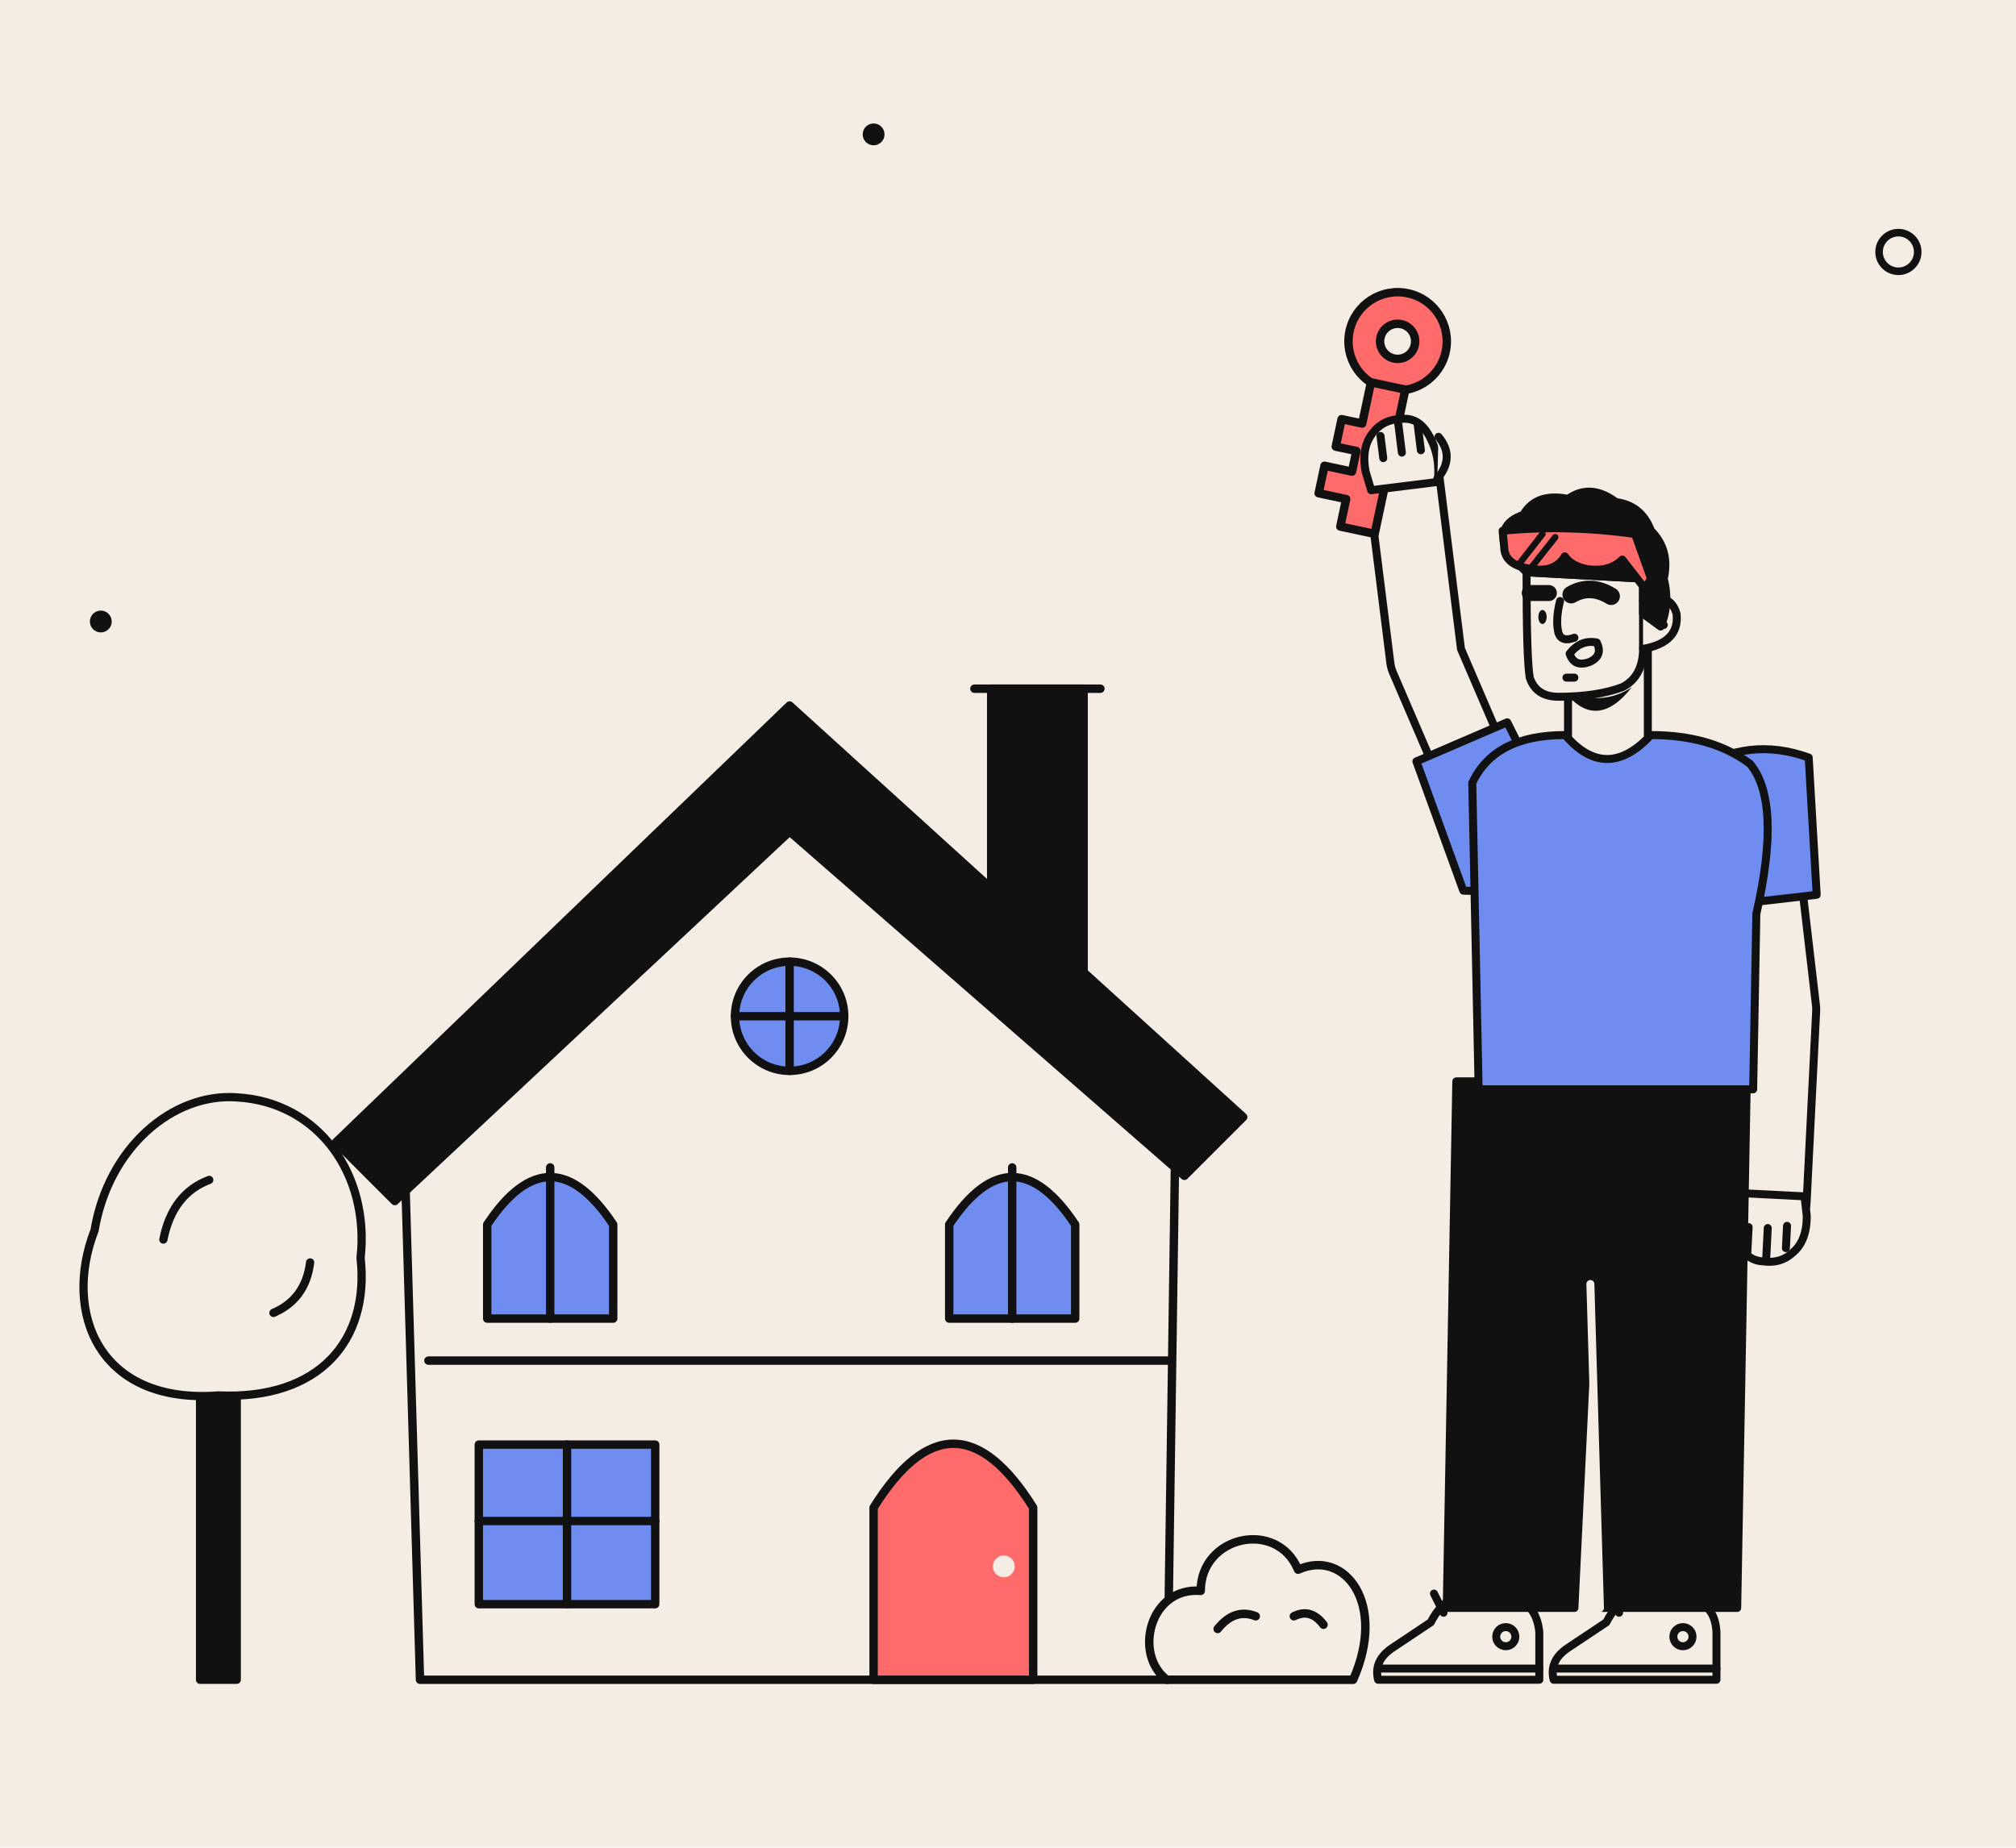
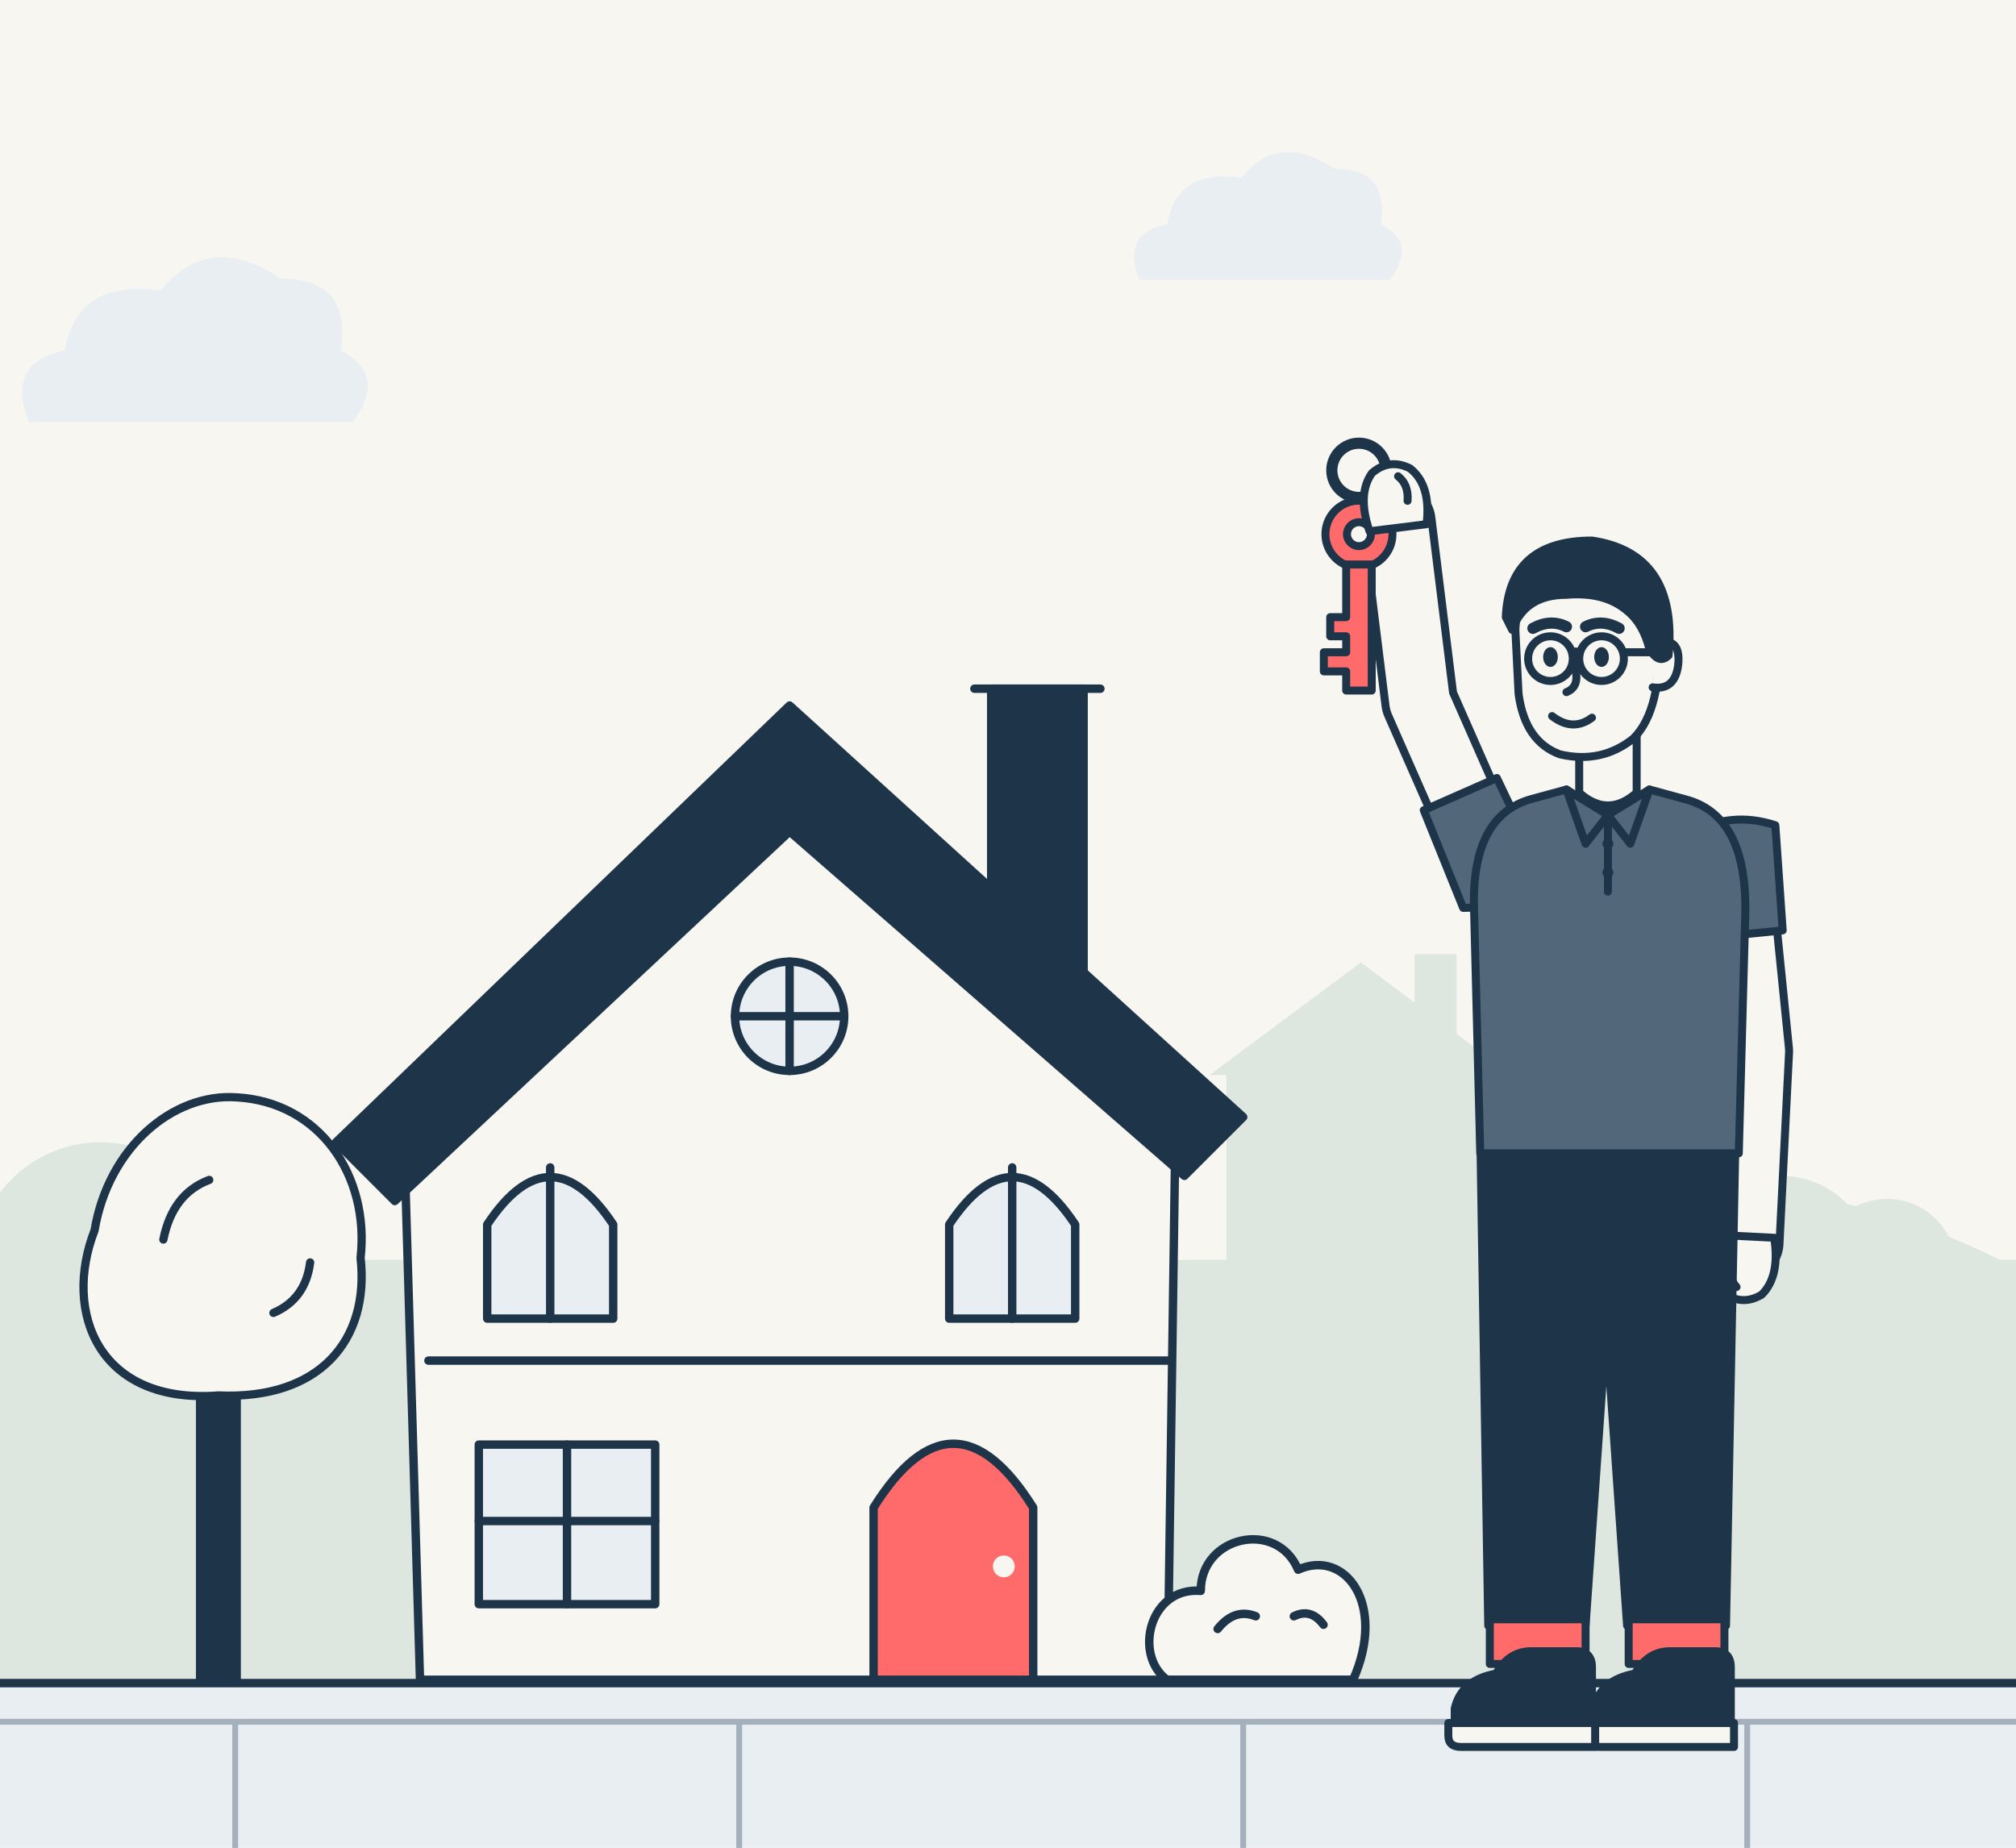
<svg xmlns="http://www.w3.org/2000/svg" class="people-scene" aria-hidden="true" focusable="false" viewBox="0 0 240 220" width="240" height="220" fill="none">
-   <g stroke="#111111" stroke-width="1" stroke-linejoin="round" stroke-linecap="round">
-     <rect width="240" height="220" fill="#f5ede3" stroke="none" />
-     <circle cx="104" cy="16" r="1.3" fill="#111111" stroke="none" />
-     <circle cx="226" cy="30" r="2.3" stroke-width=".9" />
-     <circle cx="12" cy="74" r="1.3" fill="#111111" stroke="none" />
+   <g stroke="#1D3449" stroke-width="1" stroke-linejoin="round" stroke-linecap="round">
+     <rect width="240" height="220" fill="#F8F6F1" stroke="none" />
+     <path d="M0 150H240V201H0ZM-3 151A15 15 0 0 1 27 151ZM18 151A11.2 11.2 0 0 1 40.5 151ZM146 151V128H178V151ZM144 128L162 114.6L180 128ZM168.4 121.6v-8h5v12ZM168 151Q204 132 240 151ZM201 151A11 11 0 0 1 223 151ZM216.4 151A8.2 8.2 0 0 1 232.9 151Z" fill="#DDE7DF" stroke="none" />
+     <path d="M0 200H240V220H0Z" fill="#E8EEF2" stroke="none" />
+     <path d="M0 200.4H240" />
+     <path d="M0 205H240M28 205V220M88 205V220M148 205V220M208 205V220" stroke="#526779" stroke-width=".7" opacity=".45" />
+     <g class="af-cloud">
+       <path transform="translate(22 46) scale(0.713)" d="M-26 6Q-30-4-20-6Q-18-18-4-16Q4-26 16-18Q28-18 26-6Q34-2 28 6Z" fill="#E8EEF2" stroke="none" />
+     </g>
+     <g class="af-cloud">
+       <path transform="translate(150 30) scale(0.552)" d="M-26 6Q-30-4-20-6Q-18-18-4-16Q4-26 16-18Q28-18 26-6Q34-2 28 6Z" fill="#E8EEF2" stroke="none" />
+     </g>
    <g transform="translate(26 200) scale(0.546)" stroke-width="1.8">
-       <path d="M-4 0V-66H4V0Z" fill="#111111" />
+       <path d="M-4 0V-66H4V0Z" fill="#1D3449" />
      <g class="af-sway" style="animation-delay:-1.2s">
-         <path d="M0-62C-26-60-34-80-27-98C-24-116-10-128 4-127C22-126 33-110 31-92C33-74 22-61 0-62Z" fill="#f5ede3" />
+         <path d="M0-62C-26-60-34-80-27-98C-24-116-10-128 4-127C22-126 33-110 31-92C33-74 22-61 0-62Z" fill="#F8F6F1" />
        <path d="M-12-96q2-10 10-13M12-80q7-3 8-11" />
      </g>
    </g>
-     <path d="M118 112V82h11v36Z" fill="#111111" />
+     <path d="M118 112V82h11v36Z" fill="#1D3449" />
    <path d="M116 82h15" />
-     <path d="M48 132L94 93 140 130 139 200H50Z" fill="#f5ede3" />
-     <path d="M40 136L94 84 148 133 141 140 94 99 47 143Z" fill="#111111" />
-     <circle cx="94" cy="121" r="6.5" fill="#6f8cf0" />
+     <path d="M48 132L94 93 140 130 139 200H50Z" fill="#F8F6F1" />
+     <path d="M40 136L94 84 148 133 141 140 94 99 47 143Z" fill="#1D3449" />
+     <circle cx="94" cy="121" r="6.5" fill="#E8EEF2" />
    <path d="M94 114.5v13M87.5 121h13" />
    <path d="M51 162H139" />
-     <path d="M58 157V145.8Q65.5 134.5 73 145.8V157Z" fill="#6f8cf0" />
+     <path d="M58 157V145.8Q65.5 134.5 73 145.8V157Z" fill="#E8EEF2" />
    <path d="M65.5 139V157" />
-     <path d="M113 157V145.8Q120.5 134.5 128 145.8V157Z" fill="#6f8cf0" />
+     <path d="M113 157V145.8Q120.5 134.5 128 145.8V157Z" fill="#E8EEF2" />
    <path d="M120.5 139V157" />
-     <path d="M57 172h21V191H57Z" fill="#6f8cf0" />
+     <path d="M57 172h21V191H57Z" fill="#E8EEF2" />
    <path d="M67.5 172V191M57 181.1H78" />
-     <path d="M104 200V179.5Q113.5 164.3 123 179.5V200Z" fill="#ff6a6b" />
-     <circle cx="119.5" cy="186.5" r="1.3" fill="#f5ede3" stroke="none" />
+     <path d="M104 200V179.5Q113.5 164.3 123 179.5V200Z" fill="#FF6B6B" />
+     <circle cx="119.5" cy="186.5" r="1.3" fill="#F8F6F1" stroke="none" />
    <g transform="translate(150 200) scale(0.504)" stroke-width="2">
      <g class="af-sway" style="animation-delay:-2.4s">
-         <path d="M-22 0C-30-6-26-22-14-21C-14-34 4-38 9-26C20-31 30-18 22 0Z" fill="#f5ede3" />
+         <path d="M-22 0C-30-6-26-22-14-21C-14-34 4-38 9-26C20-31 30-18 22 0Z" fill="#F8F6F1" />
        <path d="M-10-12q4-5 9-3M8-15q4-2 7 2" />
      </g>
    </g>
-     <g class="af-person" transform="translate(188 200) scale(-0.19 0.19)" stroke-width="5">
-       <path d="M-112 -540L-126 -420L-120 -300" stroke="#111111" stroke-width="50" />
-       <path d="M-112 -540L-126 -420L-120 -300" stroke="#f5ede3" stroke-width="40" />
-       <g transform="translate(-120 -300) rotate(87.1)">
-         <path d="M-4-21Q12-25 26-19Q38-14 38-3Q39 8 32 15Q24 24 8 23L-4 21Z" fill="#f5ede3" />
-         <path d="M17-13H33M17-1H35M15 11H29" />
-         <path d="M-2-21Q10-34 24-25" fill="#f5ede3" />
+     <g class="af-person" transform="translate(188 208) scale(-0.19 0.19)" stroke-width="5">
+       <path d="M-98 -555L-110 -436L-104 -316" stroke="#1D3449" stroke-width="48" />
+       <path d="M-98 -555L-110 -436L-104 -316" stroke="#F8F6F1" stroke-width="38" />
+       <g transform="translate(-104 -316) rotate(87.1)">
+         <path d="M-4-18Q20-24 32-12Q40 0 32 12Q20 23-4 18Z" fill="#F8F6F1" />
+         <path d="M12-8Q22-10 28-4" />
      </g>
-       <path d="M-148.8 -491.9L-87.2 -484.8L-72.3 -569.6Q-106 -591.6 -143.8 -577.9Z" fill="#6f8cf0" />
-       <g transform="translate(1113 -1020) scale(-1 1)">
-         <path d="M987 1020Q984 1008 996 1000L1020 984Q1026 972 1036 968L1072 970Q1086 972 1088 990V1020Z" fill="#f5ede3" />
-         <path d="M987 1013H1088M1028 978l-6-12M1036 974l-4-12" />
-         <circle cx="1067" cy="993" r="6" />
-         <path d="M1097 1020Q1094 1008 1106 1000L1130 984Q1136 972 1146 968L1182 970Q1198 972 1199 990V1020Z" fill="#f5ede3" />
-         <path d="M1097 1013H1199M1138 978l-6-12M1146 974l-4-12" />
-         <circle cx="1178" cy="993" r="6" />
-         <path d="M1036 645H1218L1212 975H1128L1120 770L1110 975H1030Z" fill="#111111" />
-         <path d="M1120 772L1126 975" stroke="#f5ede3" stroke-width="5" />
-       </g>
-       <g class="af-arm" style="transform-origin:53px -540px;animation-name:af-wave;animation-duration:6.2s;animation-delay:0s">
-         <path d="M53 -540L96 -640L110 -752" stroke="#111111" stroke-width="50" />
-         <path d="M53 -540L96 -640L110 -752" stroke="#f5ede3" stroke-width="40" />
-         <path d="M102 -575.5L45.1 -600L6.5 -523Q32.5 -492.2 72.6 -494.5Z" fill="#6f8cf0" />
-         <g transform="translate(122-800) rotate(-12) scale(4.4)" stroke-width="1.2">
-           <circle cx="0" cy="-9" r="7" fill="#ff6a6b" />
-           <circle cx="0" cy="-9" r="2.5" fill="#f5ede3" />
-           <path d="M-2.5-2.5v21h5v-4h4v-4h-4v-3h3v-4h-3v-6Z" fill="#ff6a6b" />
+       <path d="M-127.5 -511.7L-77.7 -506.7L-69.1 -572.2Q-94.8 -586.8 -122.9 -577.6Z" fill="#526779" />
+       <path d="M-98-385H62L57-76H-4L-17-262-30-76H-92Z" fill="#1D3449" />
+       <path d="M-91 -80H-31V-52H-91Z" fill="#FF6B6B" />
+       <path d="M-95 -15V-50Q-95 -60 -85 -60H-57Q-43 -60 -35 -46Q-13 -42 -9 -24V-15Z" fill="#1D3449" />
+       <path d="M-97 0V-15H-5V-7Q-5 0 -13 0Z" fill="#F8F6F1" />
+       <path d="M-4 -80H56V-52H-4Z" fill="#FF6B6B" />
+       <path d="M-8 -15V-50Q-8 -60 2 -60H30Q44 -60 52 -46Q74 -42 78 -24V-15Z" fill="#1D3449" />
+       <path d="M-10 0V-15H82V-7Q82 0 74 0Z" fill="#F8F6F1" />
+       <g class="af-arm" style="transform-origin:56px -555px;animation-name:af-wave;animation-duration:6.2s;animation-delay:0s">
+         <path d="M56 -555L100 -655L114 -768" stroke="#1D3449" stroke-width="48" />
+         <path d="M56 -555L100 -655L114 -768" stroke="#F8F6F1" stroke-width="38" />
+         <path d="M97.4 -587L51.6 -607.2L23.2 -547.6Q43.1 -525.7 72.7 -525.8Z" fill="#526779" />
+         <g class="af-level" style="transform-origin:138px -800px;animation-name:af-dangle;animation-duration:6.2s;animation-delay:0s">
+           <g transform="translate(138 -800)">
+             <circle r="17" stroke-width="7" />
+             <circle cx="0" cy="40" r="21" fill="#FF6B6B" />
+             <circle cx="0" cy="40" r="7.5" fill="#F8F6F1" />
+             <path d="M-8 59V138H8V126H22V114H8V104H18V92H8V59Z" fill="#FF6B6B" />
+           </g>
        </g>
-         <g transform="translate(110 -752) rotate(-82.9)">
-           <path d="M-4-21Q12-25 26-19Q38-14 38-3Q39 8 32 15Q24 24 8 23L-4 21Z" fill="#f5ede3" />
-           <path d="M17-13H33M17-1H35M15 11H29" />
-           <path d="M-2-21Q10-34 24-25" fill="#f5ede3" />
+         <g transform="translate(114 -768) rotate(-82.9)">
+           <path d="M-4-18Q20-24 32-12Q40 0 32 12Q20 23-4 18Z" fill="#F8F6F1" />
+           <path d="M12-8Q22-10 28-4" />
        </g>
      </g>
-       <g transform="translate(1113 -1020) scale(-1 1)">
-         <path d="M1104 428Q1060 428 1046 458L1050 650H1222L1224 540Q1240 470 1220 446Q1196 428 1158 428Q1130 452 1104 428Z" fill="#6f8cf0" />
-         <path d="M1106 398V430Q1130 456 1156 430V372" fill="#f5ede3" />
+       <path d="M-36-646V-598Q-18-582 0-598V-646Z" fill="#F8F6F1" />
+       <path d="M-100-372L-104-520Q-106-584-66-594L-44-600Q-18-578 8-600L30-594Q66-584 66-530L62-372Z" fill="#526779" />
+       <path d="M-18-584V-536" />
+       <circle cx="-18" cy="-566" r="3.4" fill="#1D3449" stroke="none" />
+       <circle cx="-18" cy="-548" r="3.4" fill="#1D3449" stroke="none" />
+       <path d="M-44-600L-32-566-18-584ZM8-600L-4-566-18-584Z" fill="#526779" />
+       <path d="M-50-698Q-52-650-34-632Q-14-616 12-622Q34-630 38-660L40-700Q38-742-6-744Q-48-742-50-698Z" fill="#F8F6F1" />
+       <path d="M-48-692Q-64-696-62-678Q-60-662-46-664" fill="#F8F6F1" />
+       <ellipse cx="-14" cy="-683" rx="4.6" ry="6.2" fill="#1D3449" stroke="none" />
+       <ellipse cx="18" cy="-683" rx="4.6" ry="6.2" fill="#1D3449" stroke="none" />
+       <path d="M-25-701Q-14-707-4-702M8-702Q18-707 29-701" stroke-width="7" />
+       <path d="M4-680Q-2-665 8-661" />
+       <path d="M-8-645Q4-636 17-646" />
+       <g stroke-width="5">
+         <circle cx="-14" cy="-682" r="14" />
+         <circle cx="18" cy="-682" r="14" />
+         <path d="M0-684Q2-689 4-684M-28-686H-47" />
      </g>
-       <g transform="translate(1113 -1020) scale(-1 1)">
-         <path d="M1104 401Q1124 426 1146 398Q1128 410 1104 401Z" fill="#111111" stroke="none" />
-         <path d="M1080 326Q1080 380 1082 392Q1086 404 1100 404Q1124 404 1140 398Q1152 392 1153 376V330Z" fill="#f5ede3" />
-         <path d="M1153 344Q1170 338 1174 352Q1176 370 1153 374" fill="#f5ede3" />
-         <path d="M1166 350l-5 5 5 4" />
-         <path d="M1068 314Q1060 296 1078 290Q1086 276 1106 280Q1120 270 1136 282Q1152 284 1158 300Q1170 312 1166 330Q1170 346 1164 360L1153 352V330L1080 326Z" fill="#111111" />
-         <path d="M1082 339h12" stroke-width="10" />
-         <path d="M1108 340Q1120 333 1133 341" stroke-width="11" />
-         <ellipse cx="1090" cy="354" rx="2.6" ry="4.4" fill="#111111" stroke="none" />
-         <path d="M1101 344Q1098 356 1100 364Q1102 370 1110 367" />
-         <path d="M1107 377Q1110 386 1120 382Q1128 378 1124 370Q1114 368 1107 377Z" fill="#f5ede3" />
-         <path d="M1105 392h5" />
-         <path d="M1065 300Q1105 296 1148 302L1158 330Q1152 340 1154 336L1140 318Q1132 326 1118 324Q1108 322 1104 316Q1098 326 1084 324Q1066 322 1066 310Z" fill="#ff6a6b" />
-         <path d="M1076 320l14-18M1083 323l15-19" stroke-width="4" />
-       </g>
+       <path d="M-56-684Q-62-748-8-756Q44-756 46-708L42-700Q34-722 8-722Q-16-724-30-712Q-40-704-44-688Q-50-678-56-684Z" fill="#1D3449" />
    </g>
  </g>
</svg>
